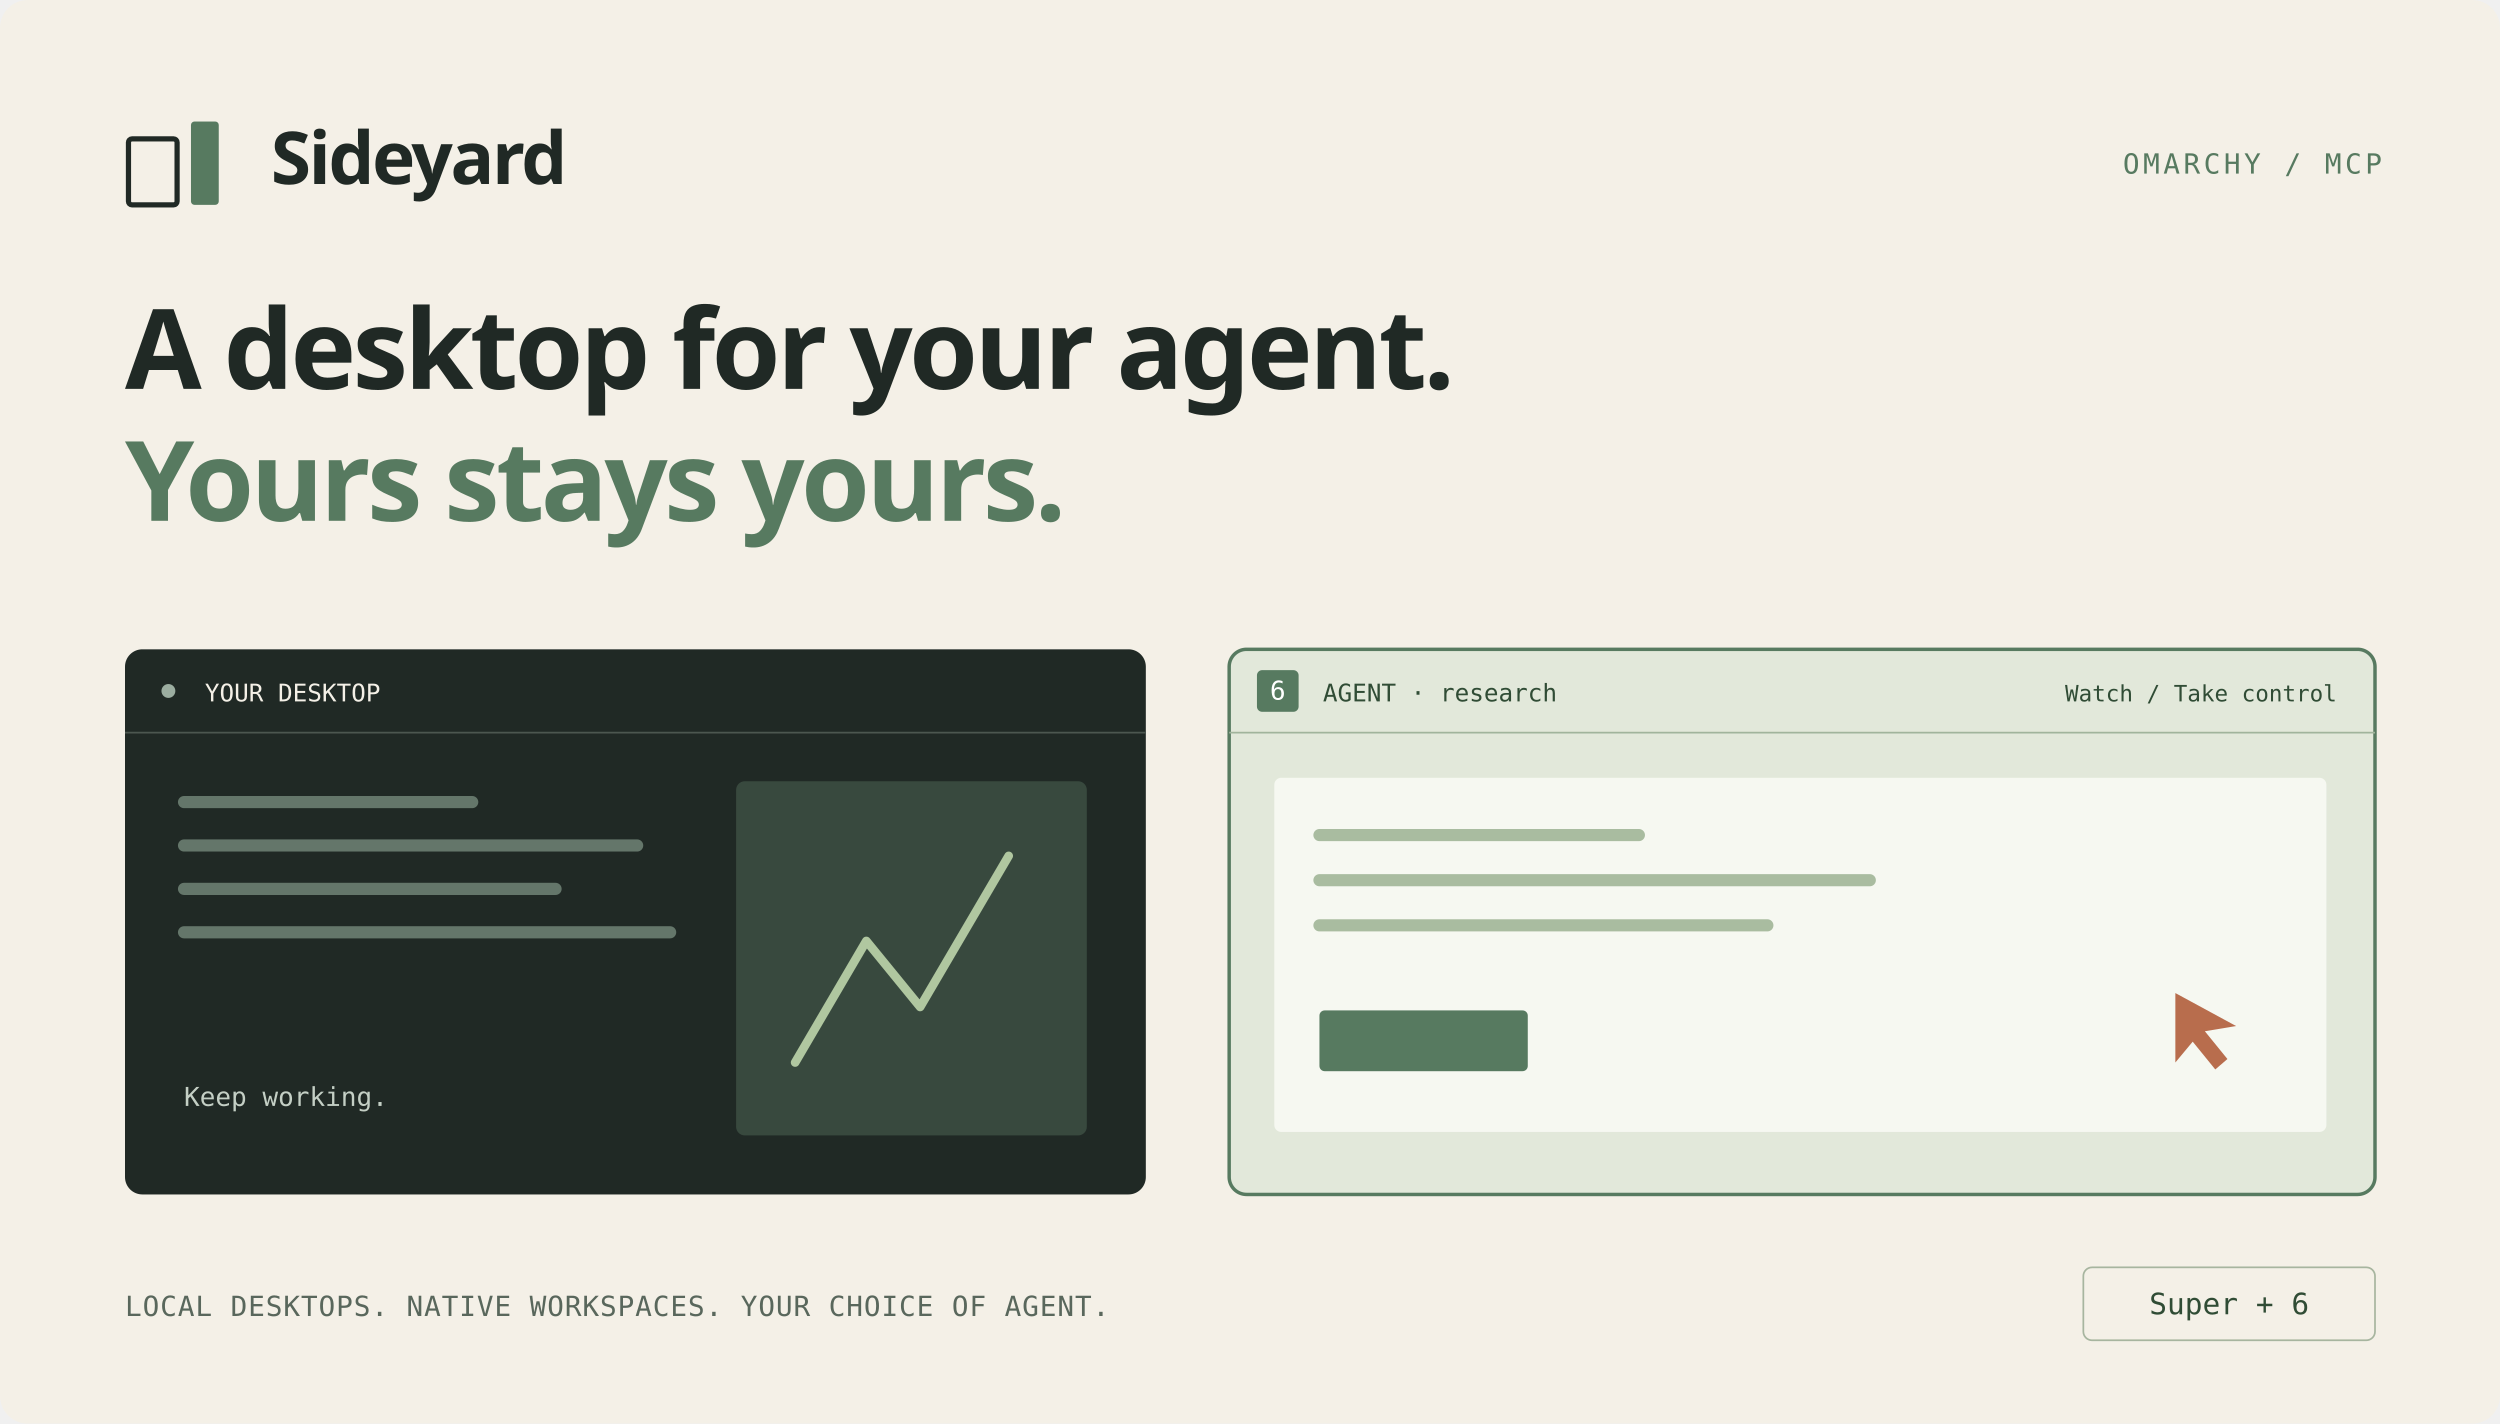
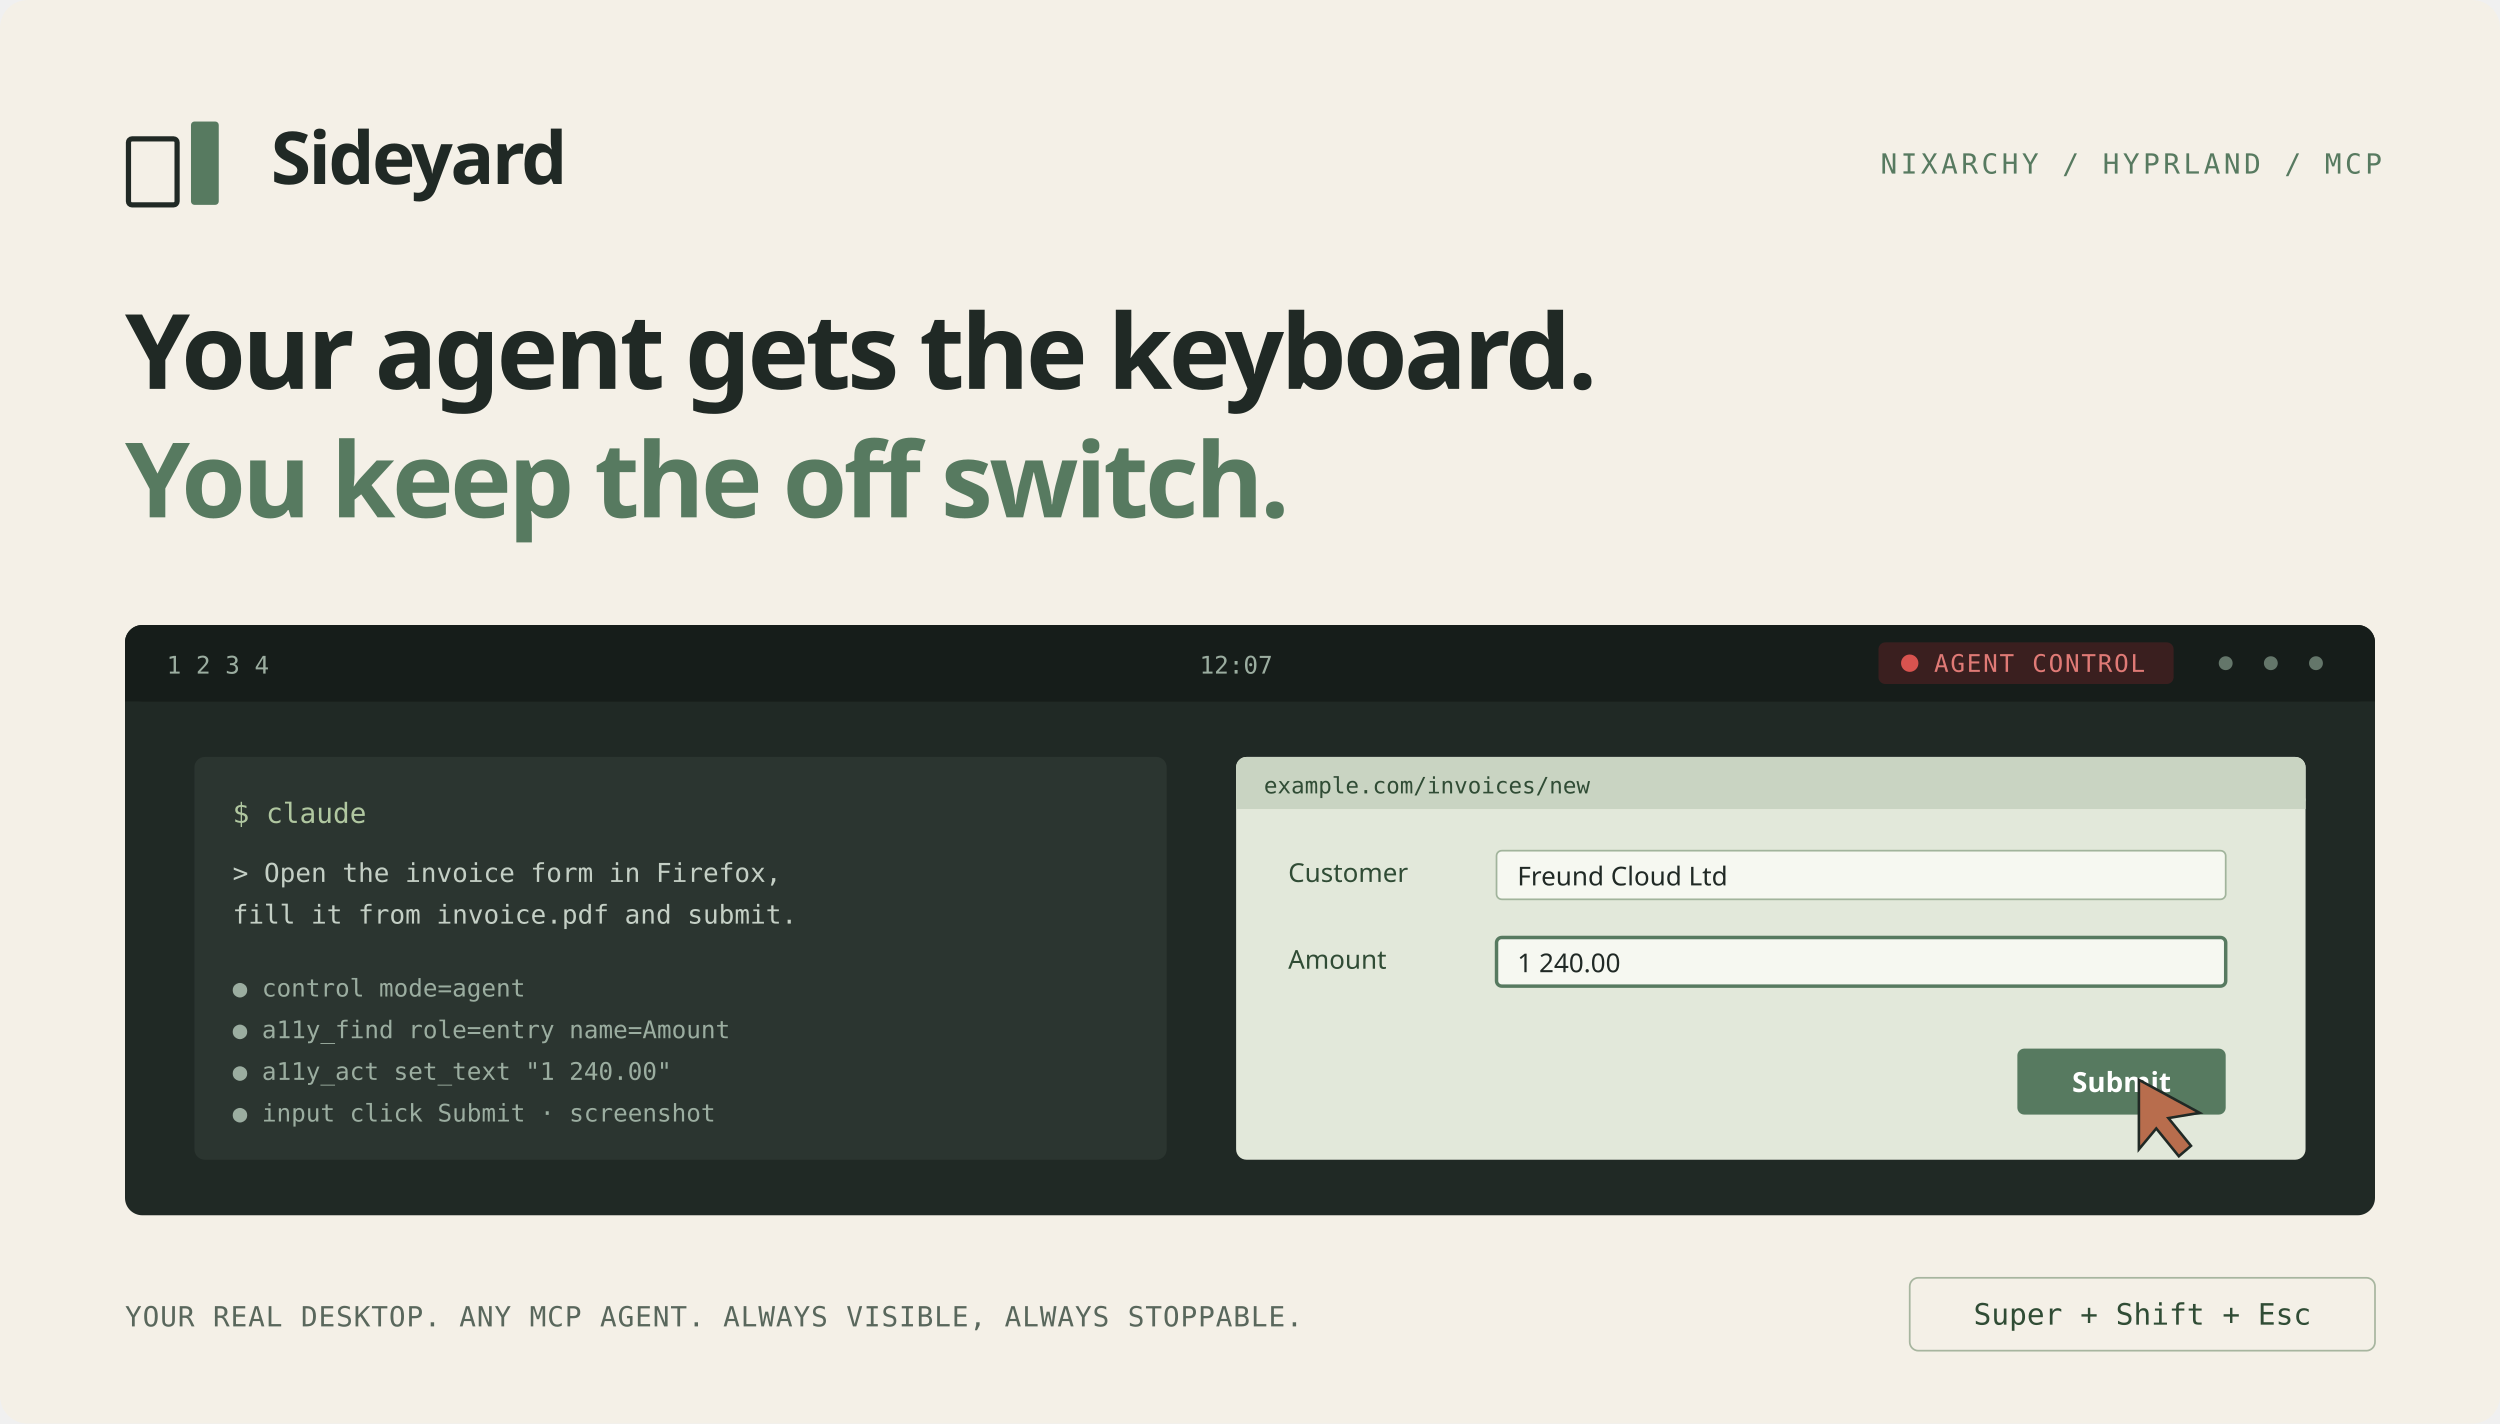
<svg xmlns="http://www.w3.org/2000/svg" width="1440" height="820" viewBox="0 0 1440 820" role="img" aria-labelledby="title desc">
  <rect width="1440" height="820" rx="16" fill="#f4f0e7" />
  <g transform="translate(68 62)">
    <rect x="6" y="18" width="28" height="38" rx="2" fill="none" stroke="#202925" stroke-width="3" />
    <rect x="42" y="8" width="16" height="48" rx="2" fill="#577a60" />
  </g>
  <text x="156" y="106" fill="#202925" font-family="sans-serif" font-weight="700" font-size="42" letter-spacing="-1.4">Sideyard</text>
-   <text x="1372" y="100" fill="#577a60" font-family="monospace" font-size="16" text-anchor="end" letter-spacing="2">OMARCHY / MCP</text>
-   <text x="72" y="224" fill="#202925" font-family="sans-serif" font-weight="600" font-size="64" letter-spacing="-2">A desktop for your agent.</text>
-   <text x="72" y="300" fill="#577a60" font-family="sans-serif" font-weight="600" font-size="64" letter-spacing="-2">Yours stays yours.</text>
-   <g transform="translate(72 374)">
-     <rect width="588" height="314" rx="10" fill="#202925" />
-     <path d="M0 48H588" stroke="#4c5750" />
-     <circle cx="25" cy="24" r="4" fill="#9bada0" />
-     <text x="46" y="30" fill="#f4f0e7" font-family="monospace" font-size="14">YOUR DESKTOP</text>
-     <g stroke="#64766a" stroke-width="7" stroke-linecap="round">
-       <path d="M34 88H200 M34 113H295 M34 138H248 M34 163H314" />
+   <text x="1372" y="100" fill="#577a60" font-family="monospace" font-size="16" text-anchor="end" letter-spacing="2">NIXARCHY / HYPRLAND / MCP</text>
+   <text x="72" y="224" fill="#202925" font-family="sans-serif" font-weight="600" font-size="60" letter-spacing="-2">Your agent gets the keyboard.</text>
+   <text x="72" y="298" fill="#577a60" font-family="sans-serif" font-weight="600" font-size="60" letter-spacing="-2">You keep the off switch.</text>
+   <g transform="translate(72 360)">
+     <rect width="1296" height="340" rx="10" fill="#202925" />
+     <rect width="1296" height="44" rx="10" fill="#161d1a" />
+     <rect y="34" width="1296" height="10" fill="#161d1a" />
+     <g fill="#9bada0" font-family="monospace" font-size="14">
+       <text x="24" y="28">1  2  3  4</text>
+       <text x="640" y="28" text-anchor="middle">12:07</text>
    </g>
-     <rect x="352" y="76" width="202" height="204" rx="5" fill="#38493e" />
-     <path d="M386 238L427 168L458 206L509 119" fill="none" stroke="#b0c7a0" stroke-width="5" stroke-linejoin="round" stroke-linecap="round" />
-     <text x="34" y="263" fill="#c4cfc5" font-family="monospace" font-size="15">Keep working.</text>
+     <rect x="1010" y="10" width="170" height="24" rx="4" fill="#3a1f1f" />
+     <circle cx="1028" cy="22" r="5" fill="#d9534f" />
+     <text x="1042" y="27" fill="#e07a76" font-family="monospace" font-size="14" letter-spacing="1">AGENT CONTROL</text>
+     <g fill="#64766a">
+       <circle cx="1210" cy="22" r="4" />
+       <circle cx="1236" cy="22" r="4" />
+       <circle cx="1262" cy="22" r="4" />
+     </g>
+     <g transform="translate(40 76)">
+       <rect width="560" height="232" rx="6" fill="#2b3530" />
+       <text x="22" y="38" fill="#b0c7a0" font-family="monospace" font-size="16">$ claude</text>
+       <text x="22" y="72" fill="#c4cfc5" font-family="monospace" font-size="15">&gt; Open the invoice form in Firefox,</text>
+       <text x="22" y="96" fill="#c4cfc5" font-family="monospace" font-size="15">  fill it from invoice.pdf and submit.</text>
+       <text x="22" y="138" fill="#9bada0" font-family="monospace" font-size="14">● control  mode=agent</text>
+       <text x="22" y="162" fill="#9bada0" font-family="monospace" font-size="14">● a11y_find  role=entry name=Amount</text>
+       <text x="22" y="186" fill="#9bada0" font-family="monospace" font-size="14">● a11y_act  set_text "1 240.00"</text>
+       <text x="22" y="210" fill="#9bada0" font-family="monospace" font-size="14">● input  click Submit · screenshot</text>
+     </g>
+     <g transform="translate(640 76)">
+       <rect width="616" height="232" rx="6" fill="#e2e8da" />
+       <rect width="616" height="30" rx="6" fill="#c9d4c2" />
+       <rect y="24" width="616" height="6" fill="#c9d4c2" />
+       <text x="16" y="21" fill="#304c35" font-family="monospace" font-size="13">example.com/invoices/new</text>
+       <g fill="#304c35" font-family="sans-serif" font-size="15">
+         <text x="30" y="72">Customer</text>
+         <text x="30" y="122">Amount</text>
+       </g>
+       <rect x="150" y="54" width="420" height="28" rx="3" fill="#f6f8f1" stroke="#a1b49c" />
+       <text x="162" y="74" fill="#202925" font-family="sans-serif" font-size="15">Freund Cloud Ltd</text>
+       <rect x="150" y="104" width="420" height="28" rx="3" fill="#f6f8f1" stroke="#577a60" stroke-width="2" />
+       <text x="162" y="124" fill="#202925" font-family="sans-serif" font-size="15">1 240.00</text>
+       <rect x="450" y="168" width="120" height="38" rx="4" fill="#577a60" />
+       <text x="510" y="193" fill="#fff" font-family="sans-serif" font-weight="600" font-size="16" text-anchor="middle">Submit</text>
+       <path d="M520 186L520 226L530 214L543 230L550 224L537 208L555 205Z" fill="#b86d4d" stroke="#202925" stroke-width="1.5" />
+     </g>
  </g>
-   <g transform="translate(708 374)">
-     <rect width="660" height="314" rx="10" fill="#e2e8da" stroke="#577a60" stroke-width="2" />
-     <path d="M0 48H660" stroke="#a1b49c" />
-     <rect x="16" y="12" width="24" height="24" rx="3" fill="#577a60" />
-     <text x="28" y="29" fill="#fff" font-family="monospace" font-size="15" text-anchor="middle">6</text>
-     <text x="54" y="30" fill="#304c35" font-family="monospace" font-size="14">AGENT · research</text>
-     <text x="638" y="30" fill="#304c35" font-family="monospace" font-size="13" text-anchor="end">Watch / Take control</text>
-     <rect x="26" y="74" width="606" height="204" rx="4" fill="#f6f8f1" />
-     <g stroke="#a9bca0" stroke-width="7" stroke-linecap="round">
-       <path d="M52 107H236 M52 133H369 M52 159H310" />
-     </g>
-     <rect x="52" y="208" width="120" height="35" rx="3" fill="#577a60" />
-     <path d="M545 198L545 238L555 226L568 242L575 236L562 220L580 217Z" fill="#b86d4d" />
-   </g>
-   <text x="72" y="758" fill="#59675c" font-family="monospace" font-size="16" letter-spacing=".5">LOCAL DESKTOPS. NATIVE WORKSPACES. YOUR CHOICE OF AGENT.</text>
-   <g transform="translate(1200 730)">
-     <rect width="168" height="42" rx="5" fill="none" stroke="#a7b59f" />
-     <text x="84" y="27" fill="#304c35" font-family="monospace" font-size="17" text-anchor="middle">Super + 6</text>
+   <text x="72" y="764" fill="#59675c" font-family="monospace" font-size="16" letter-spacing=".5">YOUR REAL DESKTOP. ANY MCP AGENT. ALWAYS VISIBLE, ALWAYS STOPPABLE.</text>
+   <g transform="translate(1100 736)">
+     <rect width="268" height="42" rx="5" fill="none" stroke="#a7b59f" />
+     <text x="134" y="27" fill="#304c35" font-family="monospace" font-size="17" text-anchor="middle">Super + Shift + Esc</text>
  </g>
</svg>
